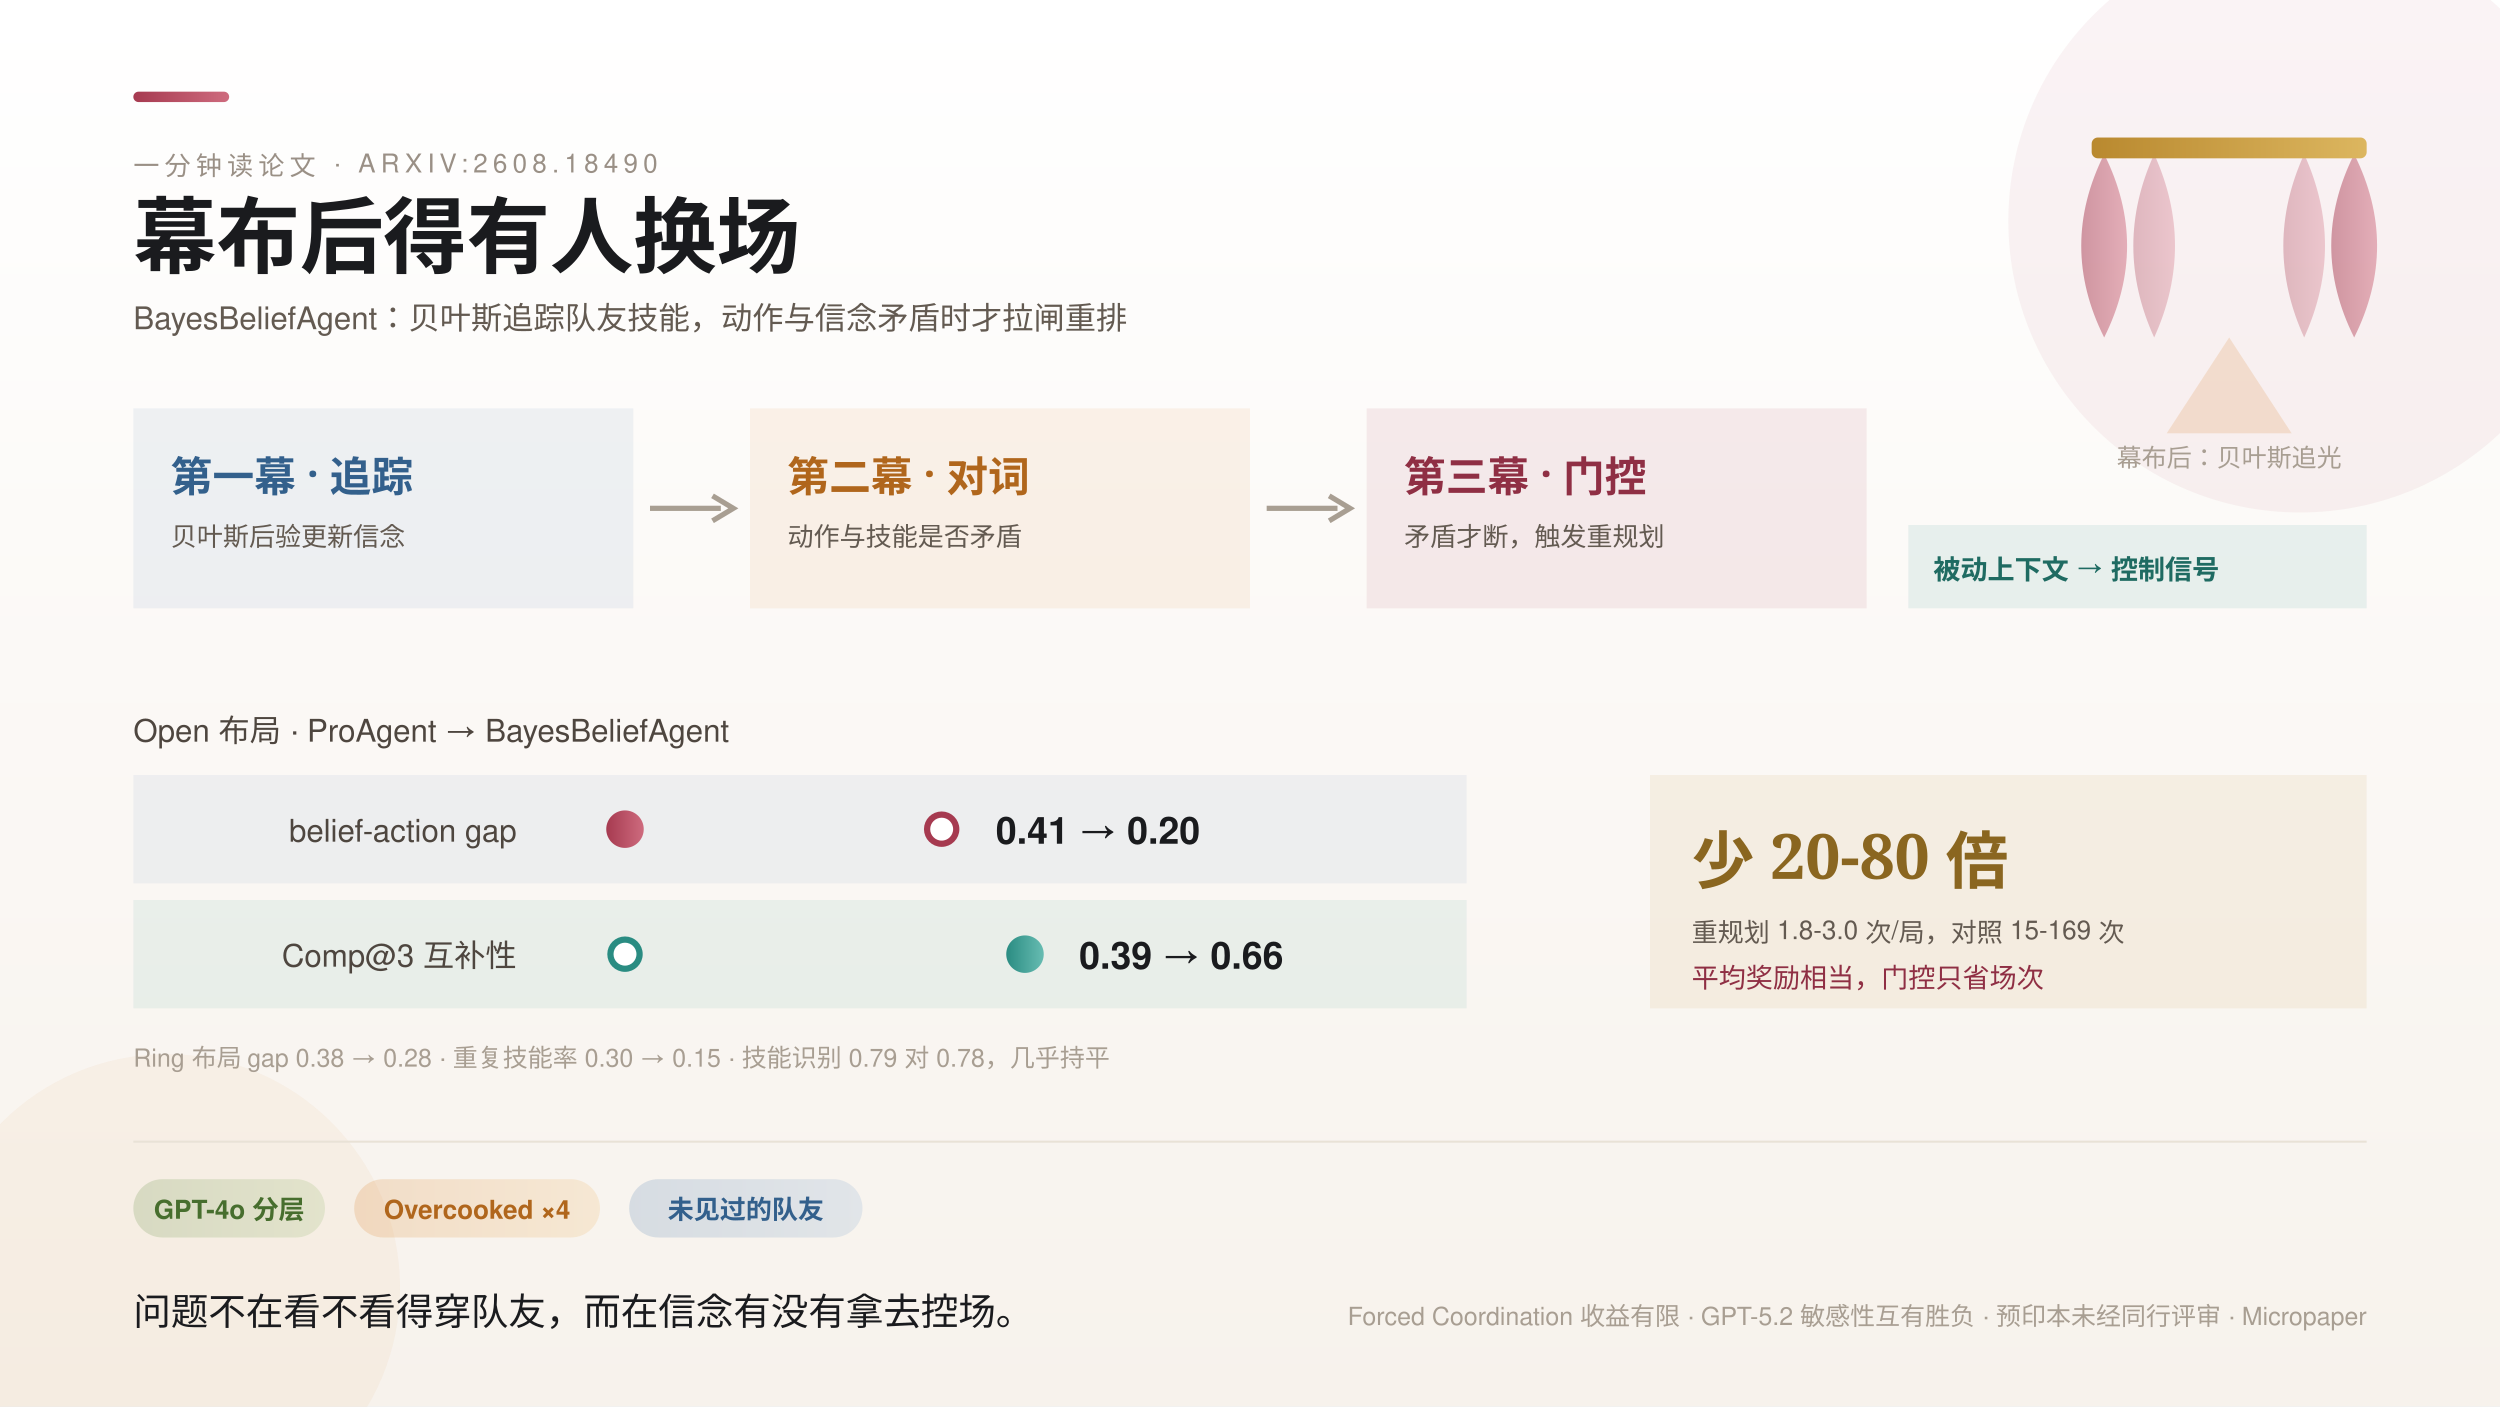
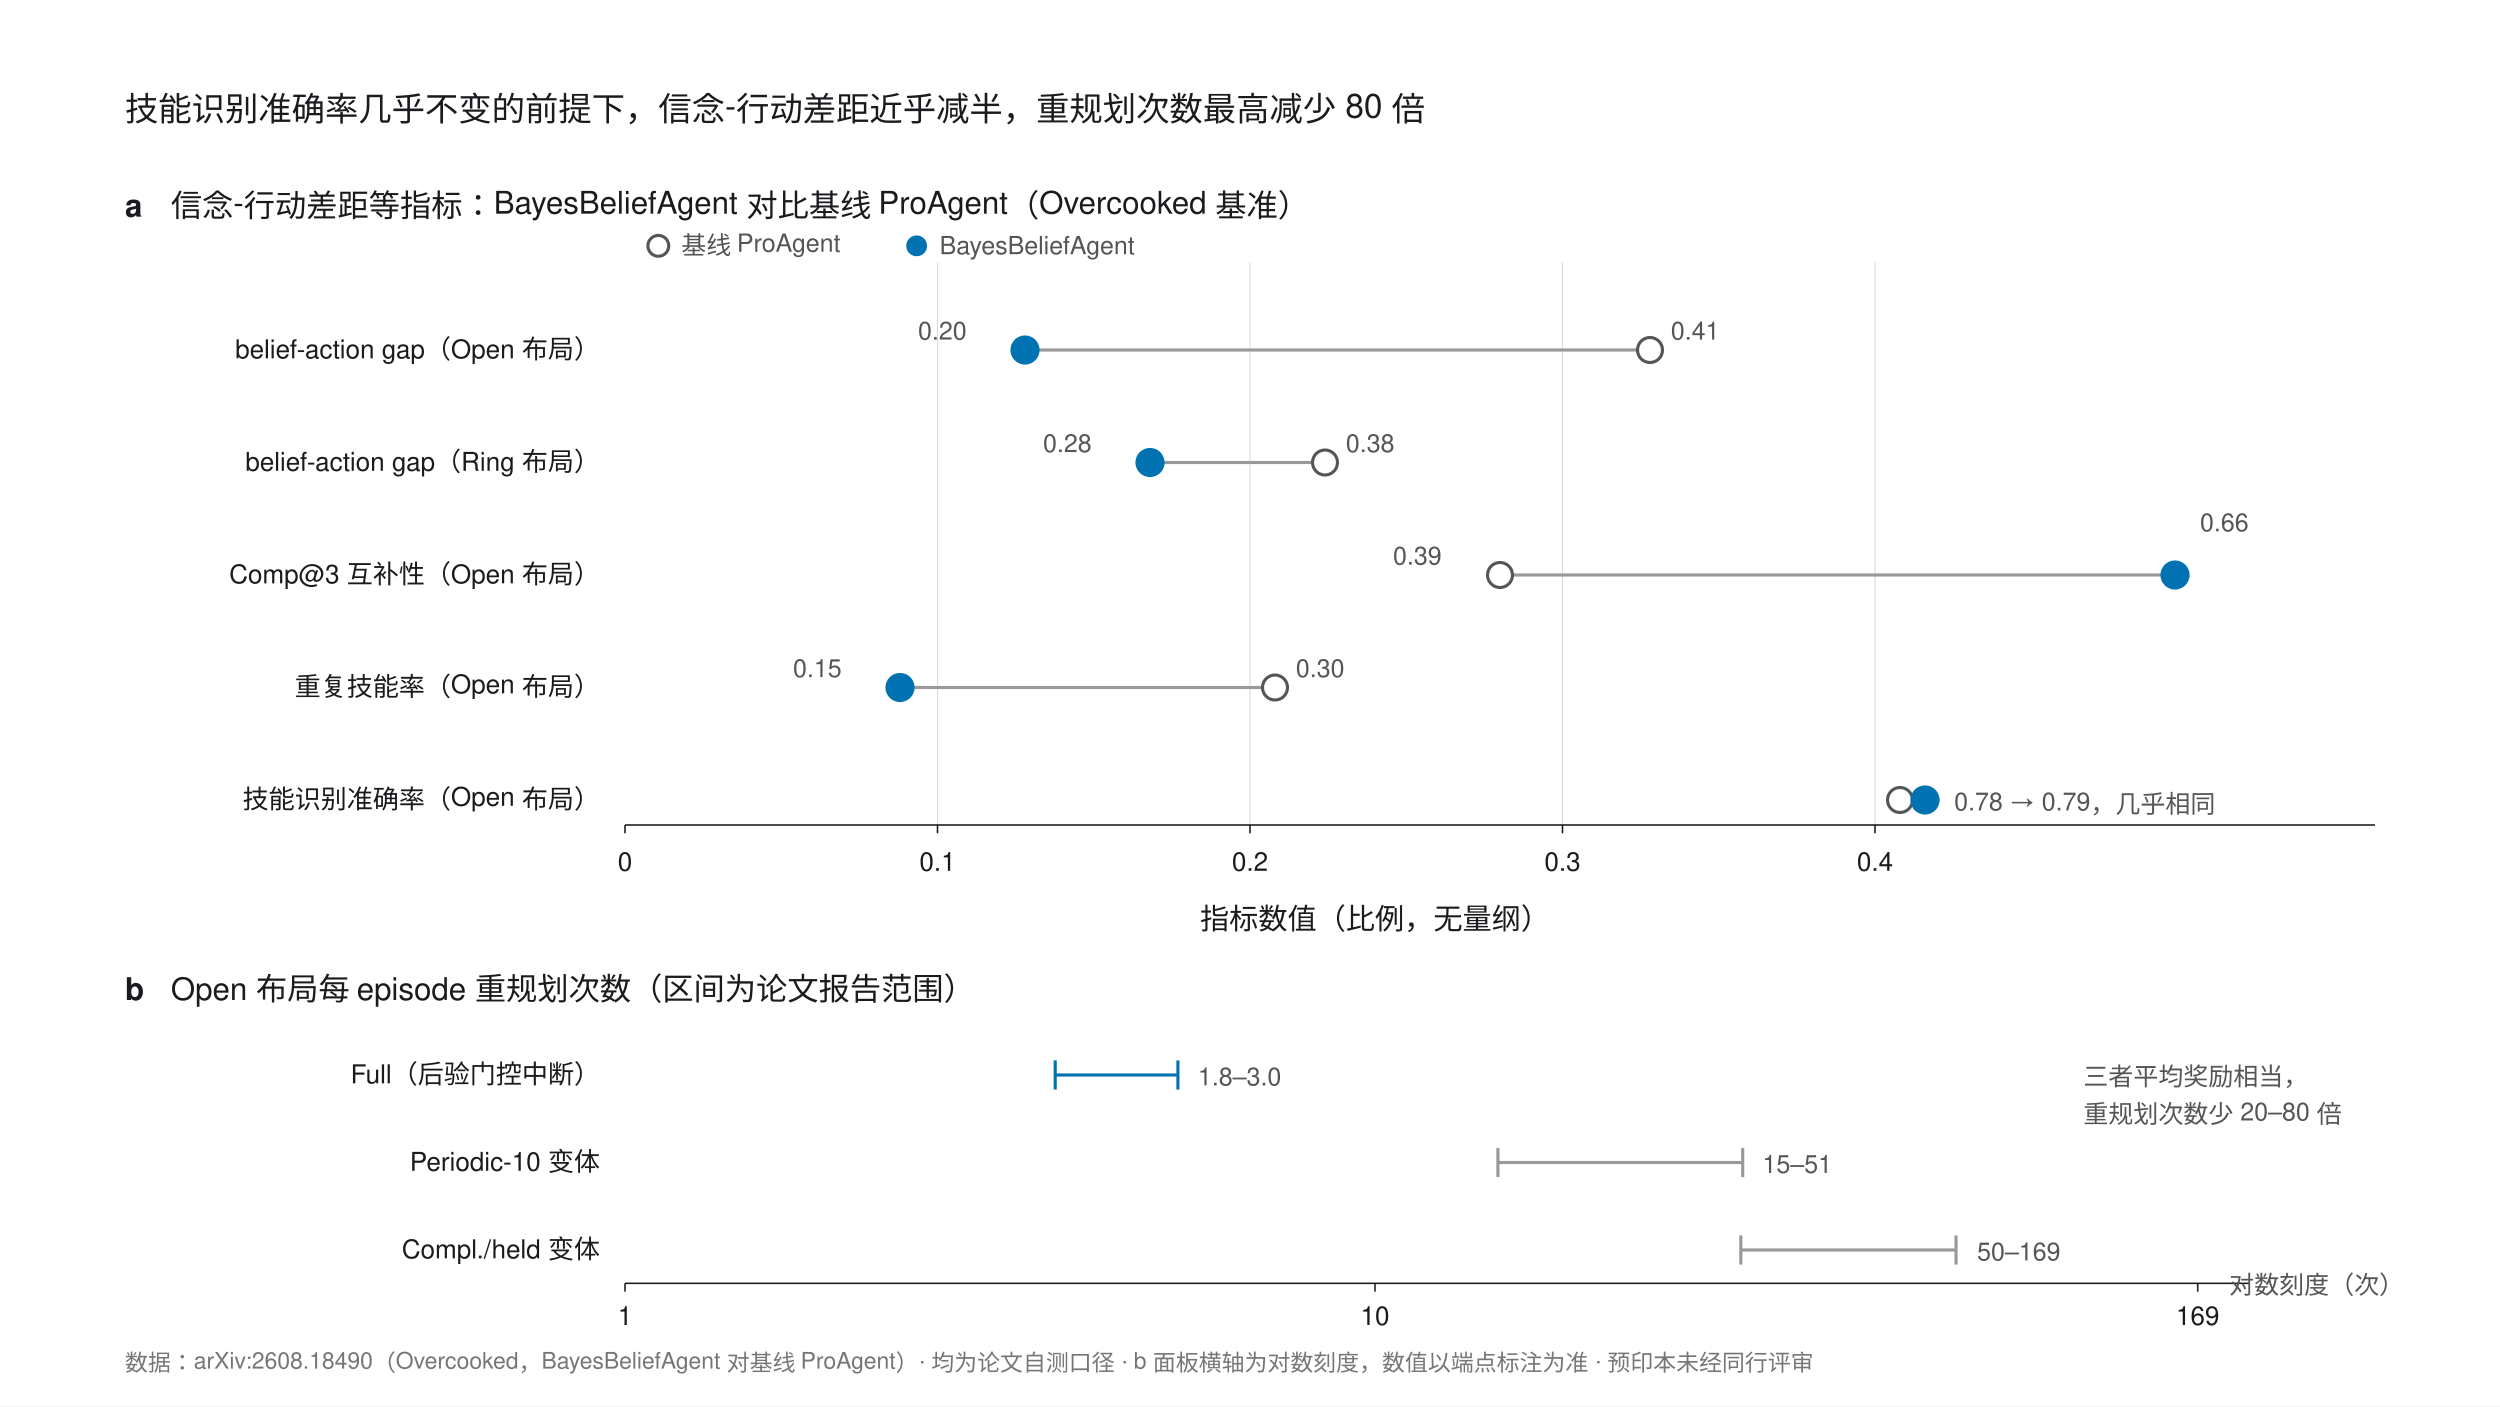
- <svg xmlns="http://www.w3.org/2000/svg" width="1200" height="675" viewBox="0 0 1200 675" font-family="'PingFang SC','Helvetica Neue',Helvetica,'Microsoft YaHei',sans-serif">
-   <defs>
-     <style>
-       .serif { font-family: 'Noto Serif SC','Songti SC','STSong',serif; }
-       .k { font-size: 12.5px; letter-spacing: 2.5px; fill: #9A9086; }
-       .rl { font-size: 15px; fill: #4E463F; }
-       .val { font-size: 18px; font-weight: 700; fill: #1A1B1E; }
-       .b { font-size: 12px; fill: #A89E92; }
-       .chip { font-size: 12.5px; font-weight: 600; }
-     </style>
-     <linearGradient id="bg" x1="0" y1="0" x2="0" y2="1">
-       <stop offset="0" stop-color="#FFFFFF" />
-       <stop offset="1" stop-color="#F7F2EC" />
-     </linearGradient>
-     <linearGradient id="gCrimson" x1="0" y1="0" x2="1" y2="0">
-       <stop offset="0" stop-color="#A63A50" />
-       <stop offset="1" stop-color="#CE6B7E" />
-     </linearGradient>
-     <linearGradient id="gAmber" x1="0" y1="0" x2="1" y2="0">
-       <stop offset="0" stop-color="#D9822B" />
-       <stop offset="1" stop-color="#EFB767" />
-     </linearGradient>
-     <linearGradient id="gTeal" x1="0" y1="0" x2="1" y2="0">
-       <stop offset="0" stop-color="#2A8C82" />
-       <stop offset="1" stop-color="#67BCB2" />
-     </linearGradient>
-     <linearGradient id="gBlue" x1="0" y1="0" x2="1" y2="0">
-       <stop offset="0" stop-color="#3E6FA8" />
-       <stop offset="1" stop-color="#7BA0CC" />
-     </linearGradient>
-     <linearGradient id="gGold" x1="0" y1="0" x2="1" y2="0">
-       <stop offset="0" stop-color="#B9892F" />
-       <stop offset="1" stop-color="#DCB65F" />
-     </linearGradient>
-     <linearGradient id="gGreen" x1="0" y1="0" x2="1" y2="0">
-       <stop offset="0" stop-color="#5C8A3C" />
-       <stop offset="1" stop-color="#93B96D" />
-     </linearGradient>
-   </defs>
-   <rect width="1200" height="675" fill="url(#bg)" />
-   <circle cx="1104" cy="106" r="140" fill="#A63A50" opacity="0.06" />
-   <circle cx="80" cy="618" r="112" fill="#D9822B" opacity="0.06" />
-   <rect x="64" y="44" width="46" height="5" rx="2.5" fill="url(#gCrimson)" />
-   <text class="k" x="64" y="84">一分钟读论文 · ARXIV:2608.18490</text>
-   <text class="serif" x="64" y="128" font-size="40" font-weight="700" fill="#1A1B1E">幕布后得有人换场</text>
-   <text x="64" y="158" font-size="15" fill="#635A51">BayesBeliefAgent：贝叶斯追踪队友技能，动作与信念矛盾时才拉闸重排</text>
-   <g>
-     <path d="M 1010 74 q -22 44 0 88 q 22 -44 0 -88" fill="url(#gCrimson)" opacity="0.5" />
-     <path d="M 1034 74 q -20 44 0 88 q 20 -44 0 -88" fill="url(#gCrimson)" opacity="0.32" />
-     <path d="M 1130 74 q 22 44 0 88 q -22 -44 0 -88" fill="url(#gCrimson)" opacity="0.5" />
-     <path d="M 1106 74 q 20 44 0 88 q -20 -44 0 -88" fill="url(#gCrimson)" opacity="0.32" />
-     <rect x="1004" y="66" width="132" height="10" rx="3" fill="url(#gGold)" />
-     <path d="M 1070 162 l -30 46 h 60 z" fill="#D9822B" opacity="0.18" />
-     <text class="b" x="1070" y="224" text-anchor="middle">幕布后：贝叶斯追光</text>
+ <svg xmlns="http://www.w3.org/2000/svg" width="1200" height="675" viewBox="0 0 1200 675" font-family="'PingFang SC','Helvetica Neue',Helvetica,Arial,sans-serif">
+   <rect width="1200" height="675" fill="#FFFFFF" />
+   <text x="60" y="58" font-size="16" fill="#1A1B1E">技能识别准确率几乎不变的前提下，信念-行动差距近乎减半，重规划次数最高减少 80 倍</text>
+   <text x="60" y="104" font-size="15" font-weight="bold" fill="#1A1B1E">a</text>
+   <text x="82" y="104" font-size="15" fill="#1A1B1E">信念-行动差距等指标：BayesBeliefAgent 对比基线 ProAgent（Overcooked 基准）</text>
+   <g stroke="#D9D9D9" stroke-width="0.5">
+     <line x1="450" y1="126" x2="450" y2="396" />
+     <line x1="600" y1="126" x2="600" y2="396" />
+     <line x1="750" y1="126" x2="750" y2="396" />
+     <line x1="900" y1="126" x2="900" y2="396" />
  </g>
-   <g>
-     <rect x="64" y="196" width="240" height="96" fill="#3E6FA8" opacity="0.08" />
-     <text class="serif" x="82" y="236" font-size="20" font-weight="700" fill="#33608C">第一幕 · 追踪</text>
-     <text x="82" y="262" font-size="12.5" fill="#635A51">贝叶斯后验更新信念</text>
-     <path d="M 312 244 h 34" stroke="#A89E92" stroke-width="2.5" marker-end="none" />
-     <path d="M 342 238 l 10 6 l -10 6" fill="none" stroke="#A89E92" stroke-width="2.5" />
-     <rect x="360" y="196" width="240" height="96" fill="#D9822B" opacity="0.09" />
-     <text class="serif" x="378" y="236" font-size="20" font-weight="700" fill="#B0661C">第二幕 · 对词</text>
-     <text x="378" y="262" font-size="12.5" fill="#635A51">动作与技能是否矛盾</text>
-     <path d="M 608 244 h 34" stroke="#A89E92" stroke-width="2.5" />
-     <path d="M 638 238 l 10 6 l -10 6" fill="none" stroke="#A89E92" stroke-width="2.5" />
-     <rect x="656" y="196" width="240" height="96" fill="#A63A50" opacity="0.09" />
-     <text class="serif" x="674" y="236" font-size="20" font-weight="700" fill="#8F2F44">第三幕 · 门控</text>
-     <text x="674" y="262" font-size="12.5" fill="#635A51">矛盾才断，触发重规划</text>
-     <rect x="916" y="252" width="220" height="40" fill="#2A8C82" opacity="0.1" />
-     <text x="928" y="278" font-size="13" fill="#1F6B62" font-weight="600">被动上下文 → 控制信号</text>
+   <g font-size="12.5" fill="#1A1B1E" text-anchor="middle">
+     <text x="300" y="418">0</text>
+     <text x="450" y="418">0.1</text>
+     <text x="600" y="418">0.2</text>
+     <text x="750" y="418">0.3</text>
+     <text x="900" y="418">0.4</text>
  </g>
-   <g>
-     <text class="rl" x="64" y="356">Open 布局 · ProAgent → BayesBeliefAgent</text>
-     <rect x="64" y="372" width="640" height="52" fill="#3E6FA8" opacity="0.07" />
-     <text class="rl" x="248" y="404" text-anchor="end">belief-action gap</text>
-     <line x1="300" y1="398" x2="452" y2="398" stroke="url(#gCrimson)" stroke-width="3.5" />
-     <circle cx="452" cy="398" r="7" fill="#FFFFFF" stroke="#A63A50" stroke-width="3" />
-     <circle cx="300" cy="398" r="9" fill="url(#gCrimson)" />
-     <text class="val" x="478" y="405" fill="#A63A50">0.41 → 0.20</text>
-     <rect x="64" y="432" width="640" height="52" fill="#2A8C82" opacity="0.08" />
-     <text class="rl" x="248" y="464" text-anchor="end">Comp@3 互补性</text>
-     <line x1="300" y1="458" x2="492" y2="458" stroke="url(#gTeal)" stroke-width="3.5" />
-     <circle cx="300" cy="458" r="7" fill="#FFFFFF" stroke="#2A8C82" stroke-width="3" />
-     <circle cx="492" cy="458" r="9" fill="url(#gTeal)" />
-     <text class="val" x="518" y="465" fill="#2A8C82">0.39 → 0.66</text>
-     <text class="b" x="64" y="512">Ring 布局 gap 0.38 → 0.28 · 重复技能率 0.30 → 0.15 · 技能识别 0.79 对 0.78，几乎持平</text>
+   <text x="288" y="172" font-size="12.5" fill="#1A1B1E" text-anchor="end">belief-action gap（Open 布局）</text>
+   <line x1="492" y1="168" x2="792" y2="168" stroke="#999999" stroke-width="1.5" />
+   <circle cx="792" cy="168" r="6" fill="#FFFFFF" stroke="#555555" stroke-width="1.5" />
+   <text x="802" y="163" font-size="12" fill="#555">0.41</text>
+   <circle cx="492" cy="168" r="7" fill="#0072B2" />
+   <text x="464" y="163" font-size="12" fill="#555" text-anchor="end">0.20</text>
+   <text x="288" y="226" font-size="12.5" fill="#1A1B1E" text-anchor="end">belief-action gap（Ring 布局）</text>
+   <line x1="552" y1="222" x2="636" y2="222" stroke="#999999" stroke-width="1.5" />
+   <circle cx="636" cy="222" r="6" fill="#FFFFFF" stroke="#555555" stroke-width="1.5" />
+   <text x="646" y="217" font-size="12" fill="#555">0.38</text>
+   <circle cx="552" cy="222" r="7" fill="#0072B2" />
+   <text x="524" y="217" font-size="12" fill="#555" text-anchor="end">0.28</text>
+   <text x="288" y="280" font-size="12.5" fill="#1A1B1E" text-anchor="end">Comp@3 互补性（Open 布局）</text>
+   <line x1="720" y1="276" x2="1044" y2="276" stroke="#999999" stroke-width="1.5" />
+   <circle cx="720" cy="276" r="6" fill="#FFFFFF" stroke="#555555" stroke-width="1.5" />
+   <text x="692" y="271" font-size="12" fill="#555" text-anchor="end">0.39</text>
+   <circle cx="1044" cy="276" r="7" fill="#0072B2" />
+   <text x="1056" y="255" font-size="12" fill="#555">0.66</text>
+   <text x="288" y="334" font-size="12.5" fill="#1A1B1E" text-anchor="end">重复技能率（Open 布局）</text>
+   <line x1="432" y1="330" x2="612" y2="330" stroke="#999999" stroke-width="1.5" />
+   <circle cx="612" cy="330" r="6" fill="#FFFFFF" stroke="#555555" stroke-width="1.5" />
+   <text x="622" y="325" font-size="12" fill="#555">0.30</text>
+   <circle cx="432" cy="330" r="7" fill="#0072B2" />
+   <text x="404" y="325" font-size="12" fill="#555" text-anchor="end">0.15</text>
+   <text x="288" y="388" font-size="12.5" fill="#1A1B1E" text-anchor="end">技能识别准确率（Open 布局）</text>
+   <line x1="912" y1="384" x2="924" y2="384" stroke="#999999" stroke-width="1.5" />
+   <circle cx="912" cy="384" r="6" fill="#FFFFFF" stroke="#555555" stroke-width="1.5" />
+   <circle cx="924" cy="384" r="7" fill="#0072B2" />
+   <text x="938" y="389" font-size="12" fill="#555">0.78 → 0.79，几乎相同</text>
+   <line x1="300" y1="396" x2="1140" y2="396" stroke="#1A1B1E" stroke-width="0.75" />
+   <g stroke="#1A1B1E" stroke-width="0.75">
+     <line x1="300" y1="396" x2="300" y2="400" />
+     <line x1="450" y1="396" x2="450" y2="400" />
+     <line x1="600" y1="396" x2="600" y2="400" />
+     <line x1="750" y1="396" x2="750" y2="400" />
+     <line x1="900" y1="396" x2="900" y2="400" />
  </g>
-   <g>
-     <rect x="792" y="372" width="344" height="112" fill="#B9892F" opacity="0.09" />
-     <text class="serif" x="812" y="424" font-size="30" font-weight="700" fill="#8A6620">少 20-80 倍</text>
-     <text x="812" y="452" font-size="12.5" fill="#635A51">重规划 1.8-3.0 次/局，对照 15-169 次</text>
-     <text class="serif" x="812" y="474" font-size="13" fill="#8F2F44">平均奖励相当，门控只省场次</text>
+   <text x="660" y="446" font-size="14" fill="#1A1B1E" text-anchor="middle">指标数值（比例，无量纲）</text>
+   <g font-size="12" fill="#555">
+     <circle cx="316" cy="118" r="5" fill="#FFFFFF" stroke="#555555" stroke-width="1.5" />
+     <text x="327" y="122">基线 ProAgent</text>
+     <circle cx="440" cy="118" r="5" fill="#0072B2" />
+     <text x="451" y="122">BayesBeliefAgent</text>
  </g>
-   <line x1="64" y1="548" x2="1136" y2="548" stroke="#E9E2D6" />
-   <g>
-     <rect x="64" y="566" width="92" height="28" rx="14" fill="url(#gGreen)" opacity="0.2" />
-     <text x="110" y="585" text-anchor="middle" class="chip" fill="#476E2E">GPT-4o 分层</text>
-     <rect x="170" y="566" width="118" height="28" rx="14" fill="url(#gAmber)" opacity="0.2" />
-     <text x="229" y="585" text-anchor="middle" class="chip" fill="#B0661C">Overcooked ×4</text>
-     <rect x="302" y="566" width="112" height="28" rx="14" fill="url(#gBlue)" opacity="0.18" />
-     <text x="358" y="585" text-anchor="middle" class="chip" fill="#33608C">未见过的队友</text>
+   <text x="60" y="480" font-size="15" font-weight="bold" fill="#1A1B1E">b</text>
+   <text x="82" y="480" font-size="15" fill="#1A1B1E">Open 布局每 episode 重规划次数（区间为论文报告范围）</text>
+   <text x="288" y="520" font-size="12.5" fill="#1A1B1E" text-anchor="end">Full（后验门控中断）</text>
+   <line x1="506.5" y1="516" x2="565.4" y2="516" stroke="#0072B2" stroke-width="1.5" />
+   <line x1="506.5" y1="509" x2="506.5" y2="523" stroke="#0072B2" stroke-width="1.5" />
+   <line x1="565.4" y1="509" x2="565.4" y2="523" stroke="#0072B2" stroke-width="1.5" />
+   <text x="575" y="521" font-size="12" fill="#555">1.8–3.0</text>
+   <text x="288" y="562" font-size="12.5" fill="#1A1B1E" text-anchor="end">Periodic-10 变体</text>
+   <line x1="719" y1="558" x2="836.5" y2="558" stroke="#999999" stroke-width="1.5" />
+   <line x1="719" y1="551" x2="719" y2="565" stroke="#999999" stroke-width="1.5" />
+   <line x1="836.5" y1="551" x2="836.5" y2="565" stroke="#999999" stroke-width="1.5" />
+   <text x="846" y="563" font-size="12" fill="#555">15–51</text>
+   <text x="288" y="604" font-size="12.5" fill="#1A1B1E" text-anchor="end">Compl./held 变体</text>
+   <line x1="835.6" y1="600" x2="938.9" y2="600" stroke="#999999" stroke-width="1.5" />
+   <line x1="835.6" y1="593" x2="835.6" y2="607" stroke="#999999" stroke-width="1.5" />
+   <line x1="938.9" y1="593" x2="938.9" y2="607" stroke="#999999" stroke-width="1.5" />
+   <text x="949" y="605" font-size="12" fill="#555">50–169</text>
+   <text x="1000" y="521" font-size="12" fill="#555">三者平均奖励相当，</text>
+   <text x="1000" y="539" font-size="12" fill="#555">重规划次数少 20–80 倍</text>
+   <line x1="300" y1="616" x2="1080" y2="616" stroke="#1A1B1E" stroke-width="0.75" />
+   <g stroke="#1A1B1E" stroke-width="0.75">
+     <line x1="300" y1="616" x2="300" y2="620" />
+     <line x1="660" y1="616" x2="660" y2="620" />
+     <line x1="1054.9" y1="616" x2="1054.9" y2="620" />
  </g>
-   <text class="serif" x="64" y="636" font-size="18" fill="#1A1B1E">问题不在看不看得穿队友，而在信念有没有拿去控场。</text>
-   <text class="b" x="1136" y="636" text-anchor="end">Forced Coordination 收益有限 · GPT-5.2 敏感性互有胜负 · 预印本未经同行评审 · Micropaper</text>
+   <g font-size="12.5" fill="#1A1B1E" text-anchor="middle">
+     <text x="300" y="636">1</text>
+     <text x="660" y="636">10</text>
+     <text x="1054.9" y="636">169</text>
+   </g>
+   <text x="1070" y="621" font-size="12" fill="#555">对数刻度（次）</text>
+   <text x="60" y="658" font-size="11" fill="#767676">数据：arXiv:2608.18490（Overcooked，BayesBeliefAgent 对基线 ProAgent）· 均为论文自测口径 · b 面板横轴为对数刻度，数值以端点标注为准 · 预印本未经同行评审</text>
</svg>
